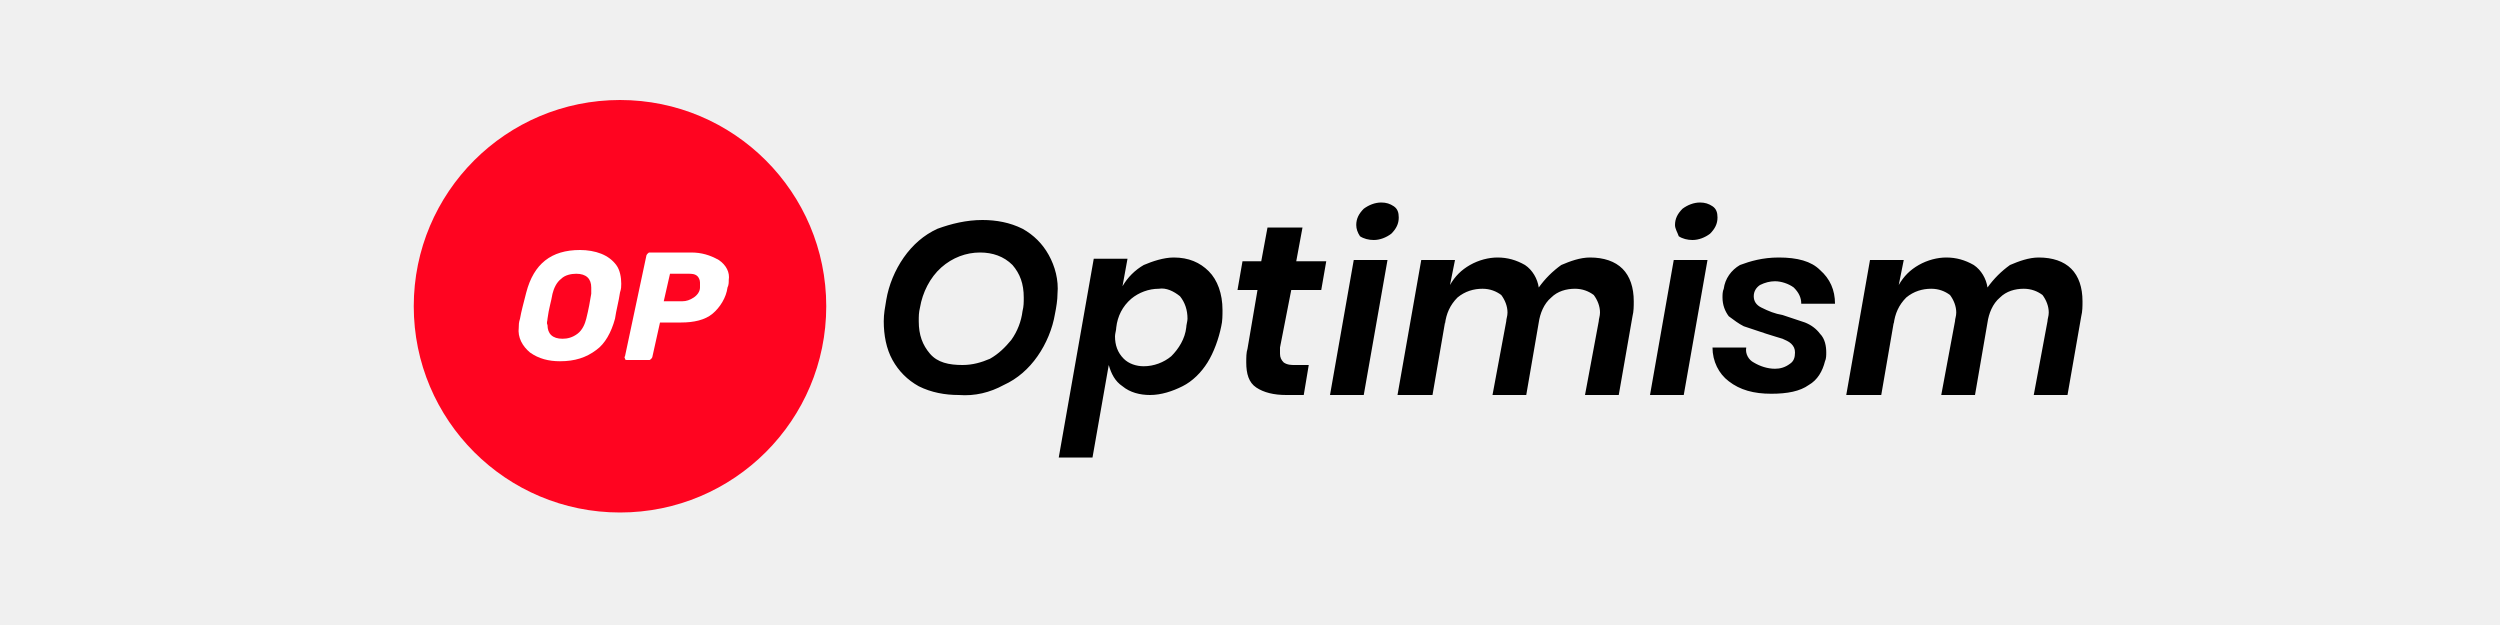
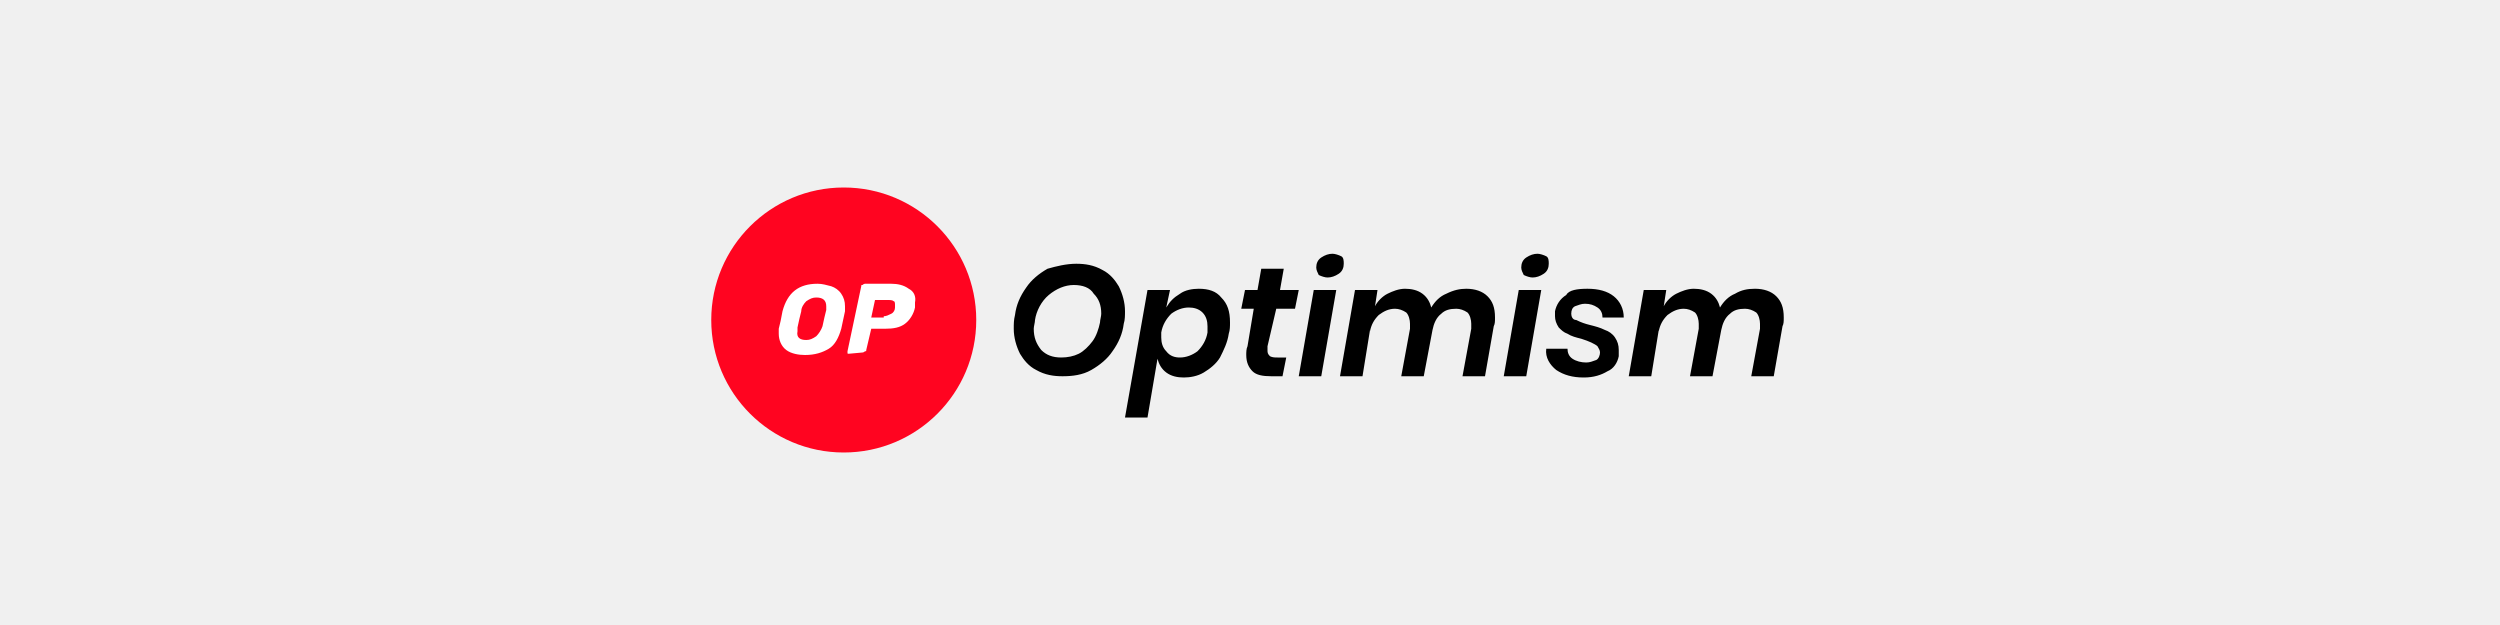
- <svg xmlns="http://www.w3.org/2000/svg" version="1.1" id="Layer_1" x="0px" y="0px" viewBox="0 0 200 50" enable-background="new 0 0 200 50" xml:space="preserve">
+ <svg xmlns="http://www.w3.org/2000/svg" version="1.1" id="Layer_1" x="0px" y="0px" viewBox="-379 256 200 50" enable-background="new -379 256 200 50" xml:space="preserve">
  <g id="optimism-logo" transform="translate(-219 -213)">
    <g id="text">
-       <path id="Path_238" d="M297.6,230.6c1.1,0,2.2,0.2,3.2,0.7c0.9,0.5,1.6,1.2,2.1,2.1c0.5,0.9,0.8,2,0.7,3.1c0,0.5-0.1,1.1-0.2,1.6    c-0.2,1.2-0.7,2.4-1.4,3.4c-0.7,1-1.6,1.8-2.7,2.3c-1.1,0.6-2.3,0.9-3.6,0.8c-1.1,0-2.2-0.2-3.2-0.7c-0.9-0.5-1.6-1.2-2.1-2.1    c-0.5-0.9-0.7-2-0.7-3.1c0-0.6,0.1-1.1,0.2-1.7c0.2-1.2,0.7-2.4,1.4-3.4c0.7-1,1.6-1.8,2.7-2.3    C295.1,230.9,296.3,230.6,297.6,230.6z M297.4,233.2c-1.1,0-2.2,0.4-3.1,1.2c-0.9,0.8-1.5,2-1.7,3.2c-0.1,0.4-0.1,0.7-0.1,1.1    c0,1.1,0.3,1.9,0.9,2.6s1.5,0.9,2.6,0.9c0.8,0,1.5-0.2,2.2-0.5c0.7-0.4,1.2-0.9,1.7-1.5c0.5-0.7,0.8-1.5,0.9-2.3    c0.1-0.4,0.1-0.7,0.1-1.1c0-1.1-0.3-1.9-0.9-2.6C299.3,233.5,298.4,233.2,297.4,233.2z M312.9,233.6c1.2,0,2.1,0.4,2.8,1.1    s1.1,1.8,1.1,3.1c0,0.4,0,0.9-0.1,1.3c-0.2,1-0.6,2.1-1.1,2.9c-0.5,0.8-1.2,1.5-2,1.9c-0.8,0.4-1.7,0.7-2.6,0.7    c-0.8,0-1.6-0.2-2.2-0.7c-0.6-0.4-0.9-1-1.1-1.7l-1.3,7.4h-2.7l2.8-15.9h2.7l-0.4,2.2c0.4-0.7,1-1.3,1.7-1.7    C311.2,233.9,312.1,233.6,312.9,233.6z M310.5,242.3c0.8,0,1.6-0.3,2.2-0.8c0.6-0.6,1.1-1.4,1.2-2.3c0-0.2,0.1-0.5,0.1-0.7    c0-0.7-0.2-1.3-0.6-1.8c-0.5-0.4-1.1-0.7-1.7-0.6c-0.8,0-1.6,0.3-2.2,0.8c-0.7,0.6-1.1,1.4-1.2,2.3c0,0.2-0.1,0.5-0.1,0.7    c0,0.7,0.2,1.3,0.7,1.8C309.3,242.1,309.9,242.3,310.5,242.3z M321.4,240.8c0,0.2,0,0.3,0,0.5c0,0.3,0.1,0.5,0.3,0.7    c0.3,0.2,0.6,0.2,0.9,0.2h1.1l-0.4,2.4h-1.4c-1,0-1.8-0.2-2.4-0.6s-0.8-1.1-0.8-2c0-0.4,0-0.8,0.1-1.1l0.8-4.7H318l0.4-2.3h1.5    l0.5-2.7h2.8l-0.5,2.7h2.4l-0.4,2.3h-2.4L321.4,240.8z M327.5,231c0-0.5,0.2-0.9,0.6-1.3c0.4-0.3,0.9-0.5,1.4-0.5    c0.4,0,0.7,0.1,1,0.3c0.3,0.2,0.4,0.5,0.4,0.9c0,0.5-0.2,0.9-0.6,1.3c-0.4,0.3-0.9,0.5-1.4,0.5c-0.4,0-0.8-0.1-1.1-0.3    C327.6,231.6,327.5,231.3,327.5,231L327.5,231z M330,233.8l-1.9,10.8h-2.7l1.9-10.8L330,233.8z M346.2,233.6c1.1,0,2,0.3,2.6,0.9    s0.9,1.5,0.9,2.6c0,0.4,0,0.8-0.1,1.2l-1.1,6.3h-2.7l1.1-5.9c0-0.2,0.1-0.4,0.1-0.7c0-0.5-0.2-1-0.5-1.4c-0.4-0.3-0.9-0.5-1.5-0.5    c-0.7,0-1.4,0.2-1.9,0.7c-0.6,0.5-0.9,1.3-1,2l-1,5.8h-2.7l1.1-5.9c0-0.2,0.1-0.4,0.1-0.7c0-0.5-0.2-1-0.5-1.4    c-0.4-0.3-0.9-0.5-1.5-0.5c-0.7,0-1.4,0.2-2,0.7c-0.6,0.6-0.9,1.3-1,2.1v-0.1l-1,5.8h-2.8l1.9-10.8h2.7l-0.4,2    c0.4-0.7,0.9-1.2,1.6-1.6c0.7-0.4,1.5-0.6,2.2-0.6c0.8,0,1.5,0.2,2.2,0.6c0.6,0.4,1,1.1,1.1,1.8c0.5-0.7,1.1-1.3,1.8-1.8    C344.6,233.9,345.4,233.6,346.2,233.6L346.2,233.6z M353,231c0-0.5,0.2-0.9,0.6-1.3c0.4-0.3,0.9-0.5,1.4-0.5c0.4,0,0.7,0.1,1,0.3    c0.3,0.2,0.4,0.5,0.4,0.9c0,0.5-0.2,0.9-0.6,1.3c-0.4,0.3-0.9,0.5-1.4,0.5c-0.4,0-0.8-0.1-1.1-0.3C353.2,231.6,353,231.3,353,231    L353,231z M355.6,233.8l-1.9,10.8h-2.7l1.9-10.8L355.6,233.8z M361.3,233.6c1.5,0,2.6,0.3,3.3,1c0.8,0.7,1.2,1.6,1.2,2.7h-2.7    c0-0.5-0.2-0.9-0.6-1.3c-0.4-0.3-1-0.5-1.5-0.5c-0.4,0-0.8,0.1-1.2,0.3c-0.3,0.2-0.5,0.5-0.5,0.9c0,0.4,0.2,0.7,0.6,0.9    c0.6,0.3,1.1,0.5,1.7,0.6c0.6,0.2,1.2,0.4,1.8,0.6c0.5,0.2,0.9,0.5,1.2,0.9c0.4,0.4,0.5,1,0.5,1.5c0,0.2,0,0.5-0.1,0.7    c-0.2,0.8-0.6,1.5-1.3,1.9c-0.7,0.5-1.7,0.7-3,0.7c-1.4,0-2.5-0.3-3.4-1c-0.8-0.6-1.3-1.6-1.3-2.7h2.7c-0.1,0.5,0.2,1,0.6,1.2    c0.5,0.3,1.1,0.5,1.7,0.5c0.4,0,0.8-0.1,1.2-0.4c0.3-0.2,0.4-0.5,0.4-0.9c0-0.3-0.1-0.5-0.3-0.7c-0.2-0.2-0.5-0.3-0.7-0.4    c-0.3-0.1-0.7-0.2-1.3-0.4c-0.6-0.2-1.2-0.4-1.8-0.6c-0.4-0.2-0.8-0.5-1.2-0.8c-0.3-0.4-0.5-0.9-0.5-1.5c0-0.2,0-0.5,0.1-0.7    c0.1-0.8,0.6-1.5,1.3-1.9C359,233.9,360,233.6,361.3,233.6L361.3,233.6z M382.1,233.6c1.1,0,2,0.3,2.6,0.9    c0.6,0.6,0.9,1.5,0.9,2.6c0,0.4,0,0.8-0.1,1.2l-1.1,6.3h-2.7l1.1-5.9c0-0.2,0.1-0.4,0.1-0.7c0-0.5-0.2-1-0.5-1.4    c-0.4-0.3-0.9-0.5-1.5-0.5c-0.7,0-1.4,0.2-1.9,0.7c-0.6,0.5-0.9,1.3-1,2l-1,5.8h-2.7l1.1-5.9c0-0.2,0.1-0.4,0.1-0.7    c0-0.5-0.2-1-0.5-1.4c-0.4-0.3-0.9-0.5-1.5-0.5c-0.7,0-1.4,0.2-2,0.7c-0.6,0.6-0.9,1.3-1,2.1v-0.1l-1,5.8h-2.8l1.9-10.8h2.7    l-0.4,2c0.4-0.7,0.9-1.2,1.6-1.6c0.7-0.4,1.5-0.6,2.2-0.6c0.8,0,1.5,0.2,2.2,0.6c0.6,0.4,1,1.1,1.1,1.8c0.5-0.7,1.1-1.3,1.8-1.8    C380.5,233.9,381.3,233.6,382.1,233.6L382.1,233.6z" />
+       <path id="Path_238" d="M-73.9,490.1c0.7,0,1.4,0.1,2.1,0.5c0.6,0.3,1,0.8,1.3,1.3c0.3,0.6,0.5,1.3,0.5,2c0,0.3,0,0.7-0.1,1    c-0.1,0.8-0.4,1.5-0.9,2.2c-0.4,0.6-1,1.1-1.7,1.5c-0.7,0.4-1.5,0.5-2.3,0.5c-0.7,0-1.4-0.1-2.1-0.5c-0.6-0.3-1-0.8-1.3-1.3    c-0.3-0.6-0.5-1.3-0.5-2c0-0.4,0-0.7,0.1-1.1c0.1-0.8,0.4-1.5,0.9-2.2c0.4-0.6,1-1.1,1.7-1.5C-75.5,490.3-74.7,490.1-73.9,490.1z     M-74.1,491.8c-0.7,0-1.4,0.3-2,0.8c-0.6,0.5-1,1.3-1.1,2c0,0.2-0.1,0.5-0.1,0.7c0,0.7,0.2,1.2,0.6,1.7c0.4,0.4,0.9,0.6,1.6,0.6    c0.5,0,1-0.1,1.4-0.3c0.4-0.2,0.8-0.6,1.1-1c0.3-0.4,0.5-1,0.6-1.5c0-0.2,0.1-0.5,0.1-0.7c0-0.7-0.2-1.2-0.6-1.6    C-72.8,492-73.4,491.8-74.1,491.8z M-64.1,492.1c0.8,0,1.4,0.2,1.8,0.7c0.5,0.5,0.7,1.1,0.7,2c0,0.3,0,0.6-0.1,0.9    c-0.1,0.7-0.4,1.3-0.7,1.9c-0.3,0.5-0.8,0.9-1.3,1.2c-0.5,0.3-1.1,0.4-1.6,0.4c-0.5,0-1-0.1-1.4-0.4c-0.4-0.3-0.6-0.7-0.7-1.1    l-0.8,4.7H-70l1.8-10.2h1.8l-0.3,1.4c0.3-0.5,0.6-0.8,1.1-1.1C-65.2,492.2-64.6,492.1-64.1,492.1z M-65.6,497.6    c0.5,0,1-0.2,1.4-0.5c0.4-0.4,0.7-0.9,0.8-1.5c0-0.2,0-0.3,0-0.5c0-0.4-0.1-0.8-0.4-1.1c-0.3-0.3-0.7-0.4-1.1-0.4    c-0.5,0-1,0.2-1.4,0.5c-0.4,0.4-0.7,0.9-0.8,1.5c0,0.1,0,0.3,0,0.4c0,0.4,0.1,0.8,0.4,1.1C-66.4,497.5-66,497.6-65.6,497.6z     M-58.6,496.7c0,0.1,0,0.2,0,0.3c0,0.2,0,0.3,0.2,0.5c0.2,0.1,0.4,0.1,0.6,0.1h0.7l-0.3,1.5h-0.9c-0.7,0-1.2-0.1-1.5-0.4    s-0.5-0.7-0.5-1.3c0-0.2,0-0.5,0.1-0.7l0.5-3h-1l0.3-1.5h1l0.3-1.7h1.8l-0.3,1.7h1.5l-0.3,1.5h-1.5L-58.6,496.7z M-54.7,490.4    c0-0.3,0.1-0.6,0.4-0.8c0.3-0.2,0.6-0.3,0.9-0.3c0.2,0,0.5,0.1,0.7,0.2c0.2,0.1,0.2,0.4,0.2,0.6c0,0.3-0.1,0.6-0.4,0.8    c-0.3,0.2-0.6,0.3-0.9,0.3c-0.2,0-0.5-0.1-0.7-0.2C-54.6,490.8-54.7,490.6-54.7,490.4L-54.7,490.4z M-53.1,492.2l-1.2,6.9h-1.8    l1.2-6.9L-53.1,492.2z M-42.7,492.1c0.7,0,1.3,0.2,1.7,0.6c0.4,0.4,0.6,0.9,0.6,1.7c0,0.3,0,0.5-0.1,0.7l-0.7,4H-43l0.7-3.8    c0-0.1,0-0.3,0-0.4c0-0.3-0.1-0.7-0.3-0.9c-0.3-0.2-0.6-0.3-0.9-0.3c-0.5,0-0.9,0.1-1.2,0.4c-0.4,0.3-0.6,0.8-0.7,1.3l-0.7,3.7    h-1.8l0.7-3.8c0-0.1,0-0.3,0-0.4c0-0.3-0.1-0.7-0.3-0.9c-0.3-0.2-0.6-0.3-0.9-0.3c-0.5,0-0.9,0.2-1.3,0.5    c-0.4,0.4-0.6,0.8-0.7,1.3v-0.1l-0.6,3.7h-1.8l1.2-6.9h1.8l-0.2,1.3c0.2-0.4,0.6-0.8,1-1c0.4-0.2,0.9-0.4,1.4-0.4    c0.5,0,1,0.1,1.4,0.4c0.4,0.3,0.6,0.7,0.7,1.1c0.3-0.5,0.7-0.9,1.2-1.1C-43.7,492.2-43.2,492.1-42.7,492.1L-42.7,492.1z     M-38.3,490.4c0-0.3,0.1-0.6,0.4-0.8c0.3-0.2,0.6-0.3,0.9-0.3c0.2,0,0.5,0.1,0.7,0.2c0.2,0.1,0.2,0.4,0.2,0.6    c0,0.3-0.1,0.6-0.4,0.8c-0.3,0.2-0.6,0.3-0.9,0.3c-0.2,0-0.5-0.1-0.7-0.2C-38.2,490.8-38.3,490.6-38.3,490.4L-38.3,490.4z     M-36.7,492.2l-1.2,6.9h-1.8l1.2-6.9L-36.7,492.2z M-33,492.1c0.9,0,1.6,0.2,2.1,0.6c0.5,0.4,0.8,1,0.8,1.7h-1.7    c0-0.3-0.1-0.6-0.4-0.8c-0.3-0.2-0.6-0.3-1-0.3c-0.3,0-0.5,0.1-0.8,0.2c-0.2,0.1-0.3,0.3-0.3,0.6c0,0.2,0.1,0.5,0.4,0.5    c0.4,0.2,0.7,0.3,1.1,0.4c0.4,0.1,0.8,0.2,1.2,0.4c0.3,0.1,0.6,0.3,0.8,0.6c0.2,0.3,0.3,0.6,0.3,1c0,0.2,0,0.3,0,0.5    c-0.1,0.5-0.4,1-0.9,1.2c-0.5,0.3-1.1,0.5-1.9,0.5c-0.9,0-1.6-0.2-2.2-0.6c-0.5-0.4-0.9-1-0.8-1.7h1.7c0,0.3,0.1,0.6,0.4,0.8    c0.3,0.2,0.7,0.3,1.1,0.3c0.3,0,0.5-0.1,0.8-0.2c0.2-0.1,0.3-0.4,0.3-0.6c0-0.2-0.1-0.3-0.2-0.5c-0.1-0.1-0.3-0.2-0.5-0.3    c-0.2-0.1-0.5-0.2-0.8-0.3c-0.4-0.1-0.8-0.2-1.1-0.4c-0.3-0.1-0.5-0.3-0.7-0.5c-0.2-0.3-0.3-0.6-0.3-0.9c0-0.2,0-0.3,0-0.4    c0.1-0.5,0.4-1,0.9-1.3C-34.5,492.2-33.8,492.1-33,492.1L-33,492.1z M-19.6,492.1c0.7,0,1.3,0.2,1.7,0.6c0.4,0.4,0.6,0.9,0.6,1.7    c0,0.3,0,0.5-0.1,0.7l-0.7,4h-1.8l0.7-3.8c0-0.1,0-0.3,0-0.4c0-0.3-0.1-0.7-0.3-0.9c-0.3-0.2-0.6-0.3-0.9-0.3    c-0.5,0-0.9,0.1-1.2,0.4c-0.4,0.3-0.6,0.8-0.7,1.3l-0.7,3.7h-1.8l0.7-3.8c0-0.1,0-0.3,0-0.4c0-0.3-0.1-0.7-0.3-0.9    c-0.3-0.2-0.6-0.3-0.9-0.3c-0.5,0-0.9,0.2-1.3,0.5c-0.4,0.4-0.6,0.8-0.7,1.3v-0.1l-0.6,3.7h-1.8l1.2-6.9h1.8l-0.2,1.3    c0.2-0.4,0.6-0.8,1-1c0.4-0.2,0.9-0.4,1.4-0.4c0.5,0,1,0.1,1.4,0.4c0.4,0.3,0.6,0.7,0.7,1.1c0.3-0.5,0.7-0.9,1.2-1.1    C-20.7,492.2-20.2,492.1-19.6,492.1L-19.6,492.1z" />
    </g>
    <g id="optimism-logo-circle" transform="translate(219 213)">
-       <circle id="Ellipse_11" fill="#FF0420" cx="49.6" cy="24.5" r="16.5" />
-       <path id="Path_139" fill="#FFFFFF" d="M44.8,28.9c-0.9,0-1.7-0.2-2.4-0.7c-0.6-0.5-1-1.2-0.9-2c0-0.2,0-0.4,0.1-0.7    c0.1-0.6,0.3-1.3,0.5-2.1c0.6-2.3,2-3.4,4.3-3.4c0.6,0,1.2,0.1,1.7,0.3c0.5,0.2,0.9,0.5,1.2,0.9c0.3,0.4,0.4,1,0.4,1.5    c0,0.2,0,0.4-0.1,0.7c-0.1,0.7-0.3,1.4-0.4,2.1c-0.3,1.1-0.8,2-1.5,2.5C46.9,28.6,46,28.9,44.8,28.9z M45,27.1    c0.4,0,0.8-0.1,1.2-0.4c0.4-0.3,0.6-0.8,0.7-1.2c0.2-0.8,0.3-1.4,0.4-2c0-0.2,0-0.4,0-0.5c0-0.7-0.4-1.1-1.2-1.1    c-0.4,0-0.9,0.1-1.2,0.4c-0.4,0.3-0.6,0.8-0.7,1.2c-0.1,0.6-0.3,1.2-0.4,2c0,0.2-0.1,0.3,0,0.5C43.8,26.7,44.2,27.1,45,27.1z" />
-       <path id="Path_140" fill="#FFFFFF" d="M50.2,28.8c-0.1,0-0.2,0-0.2-0.1c0-0.1-0.1-0.1,0-0.2l1.7-8c0-0.1,0.1-0.2,0.1-0.2    c0.1-0.1,0.1-0.1,0.2-0.1h3.3c0.8,0,1.5,0.2,2.2,0.6c0.6,0.4,0.9,1,0.8,1.6c0,0.2,0,0.4-0.1,0.6c-0.1,0.8-0.6,1.6-1.2,2.1    c-0.6,0.5-1.5,0.7-2.5,0.7h-1.7l-0.6,2.7c0,0.1-0.1,0.2-0.1,0.2c-0.1,0.1-0.1,0.1-0.2,0.1L50.2,28.8z M54.6,24.1    c0.3,0,0.6-0.1,0.9-0.3c0.3-0.2,0.5-0.5,0.5-0.8c0-0.1,0-0.2,0-0.4c0-0.2-0.1-0.4-0.2-0.5c-0.2-0.2-0.5-0.2-0.7-0.2h-1.5l-0.5,2.2    L54.6,24.1z" />
+       <circle id="Ellipse_11" fill="#FF0420" cx="-311.5" cy="281.6" r="10.6" />
+       <path id="Path_139" fill="#FFFFFF" d="M-314.6,284.4c-0.5,0-1.1-0.1-1.5-0.4c-0.4-0.3-0.6-0.8-0.6-1.3c0-0.1,0-0.3,0-0.4    c0.1-0.4,0.2-0.8,0.3-1.4c0.4-1.5,1.3-2.2,2.8-2.2c0.4,0,0.7,0.1,1.1,0.2c0.3,0.1,0.6,0.3,0.8,0.6c0.2,0.3,0.3,0.6,0.3,1    c0,0.1,0,0.3,0,0.4c-0.1,0.5-0.2,0.9-0.3,1.4c-0.2,0.7-0.5,1.3-1,1.6C-313.2,284.2-313.8,284.4-314.6,284.4z M-314.5,283.2    c0.3,0,0.5-0.1,0.8-0.3c0.2-0.2,0.4-0.5,0.5-0.8c0.1-0.5,0.2-0.9,0.3-1.3c0-0.1,0-0.2,0-0.3c0-0.5-0.3-0.7-0.8-0.7    c-0.3,0-0.5,0.1-0.8,0.3c-0.2,0.2-0.4,0.5-0.4,0.8c-0.1,0.4-0.2,0.8-0.3,1.3c0,0.1,0,0.2,0,0.3C-315.3,283-315,283.2-314.5,283.2z    " />
+       <path id="Path_140" fill="#FFFFFF" d="M-311.1,284.3c-0.1,0-0.1,0-0.1-0.1c0,0,0-0.1,0-0.1l1.1-5.2c0-0.1,0-0.1,0.1-0.1    c0,0,0.1-0.1,0.2-0.1h2.1c0.5,0,1,0.1,1.4,0.4c0.4,0.2,0.6,0.6,0.5,1.1c0,0.1,0,0.3,0,0.4c-0.1,0.5-0.4,1-0.8,1.3    c-0.4,0.3-0.9,0.4-1.6,0.4h-1.1l-0.4,1.7c0,0.1,0,0.1-0.1,0.1c0,0-0.1,0.1-0.2,0.1L-311.1,284.3z M-308.3,281.3    c0.2,0,0.4-0.1,0.6-0.2c0.2-0.1,0.3-0.3,0.3-0.5c0-0.1,0-0.2,0-0.2c0-0.1,0-0.3-0.1-0.3c-0.1-0.1-0.3-0.1-0.5-0.1h-1l-0.3,1.4    H-308.3z" />
    </g>
  </g>
</svg>
